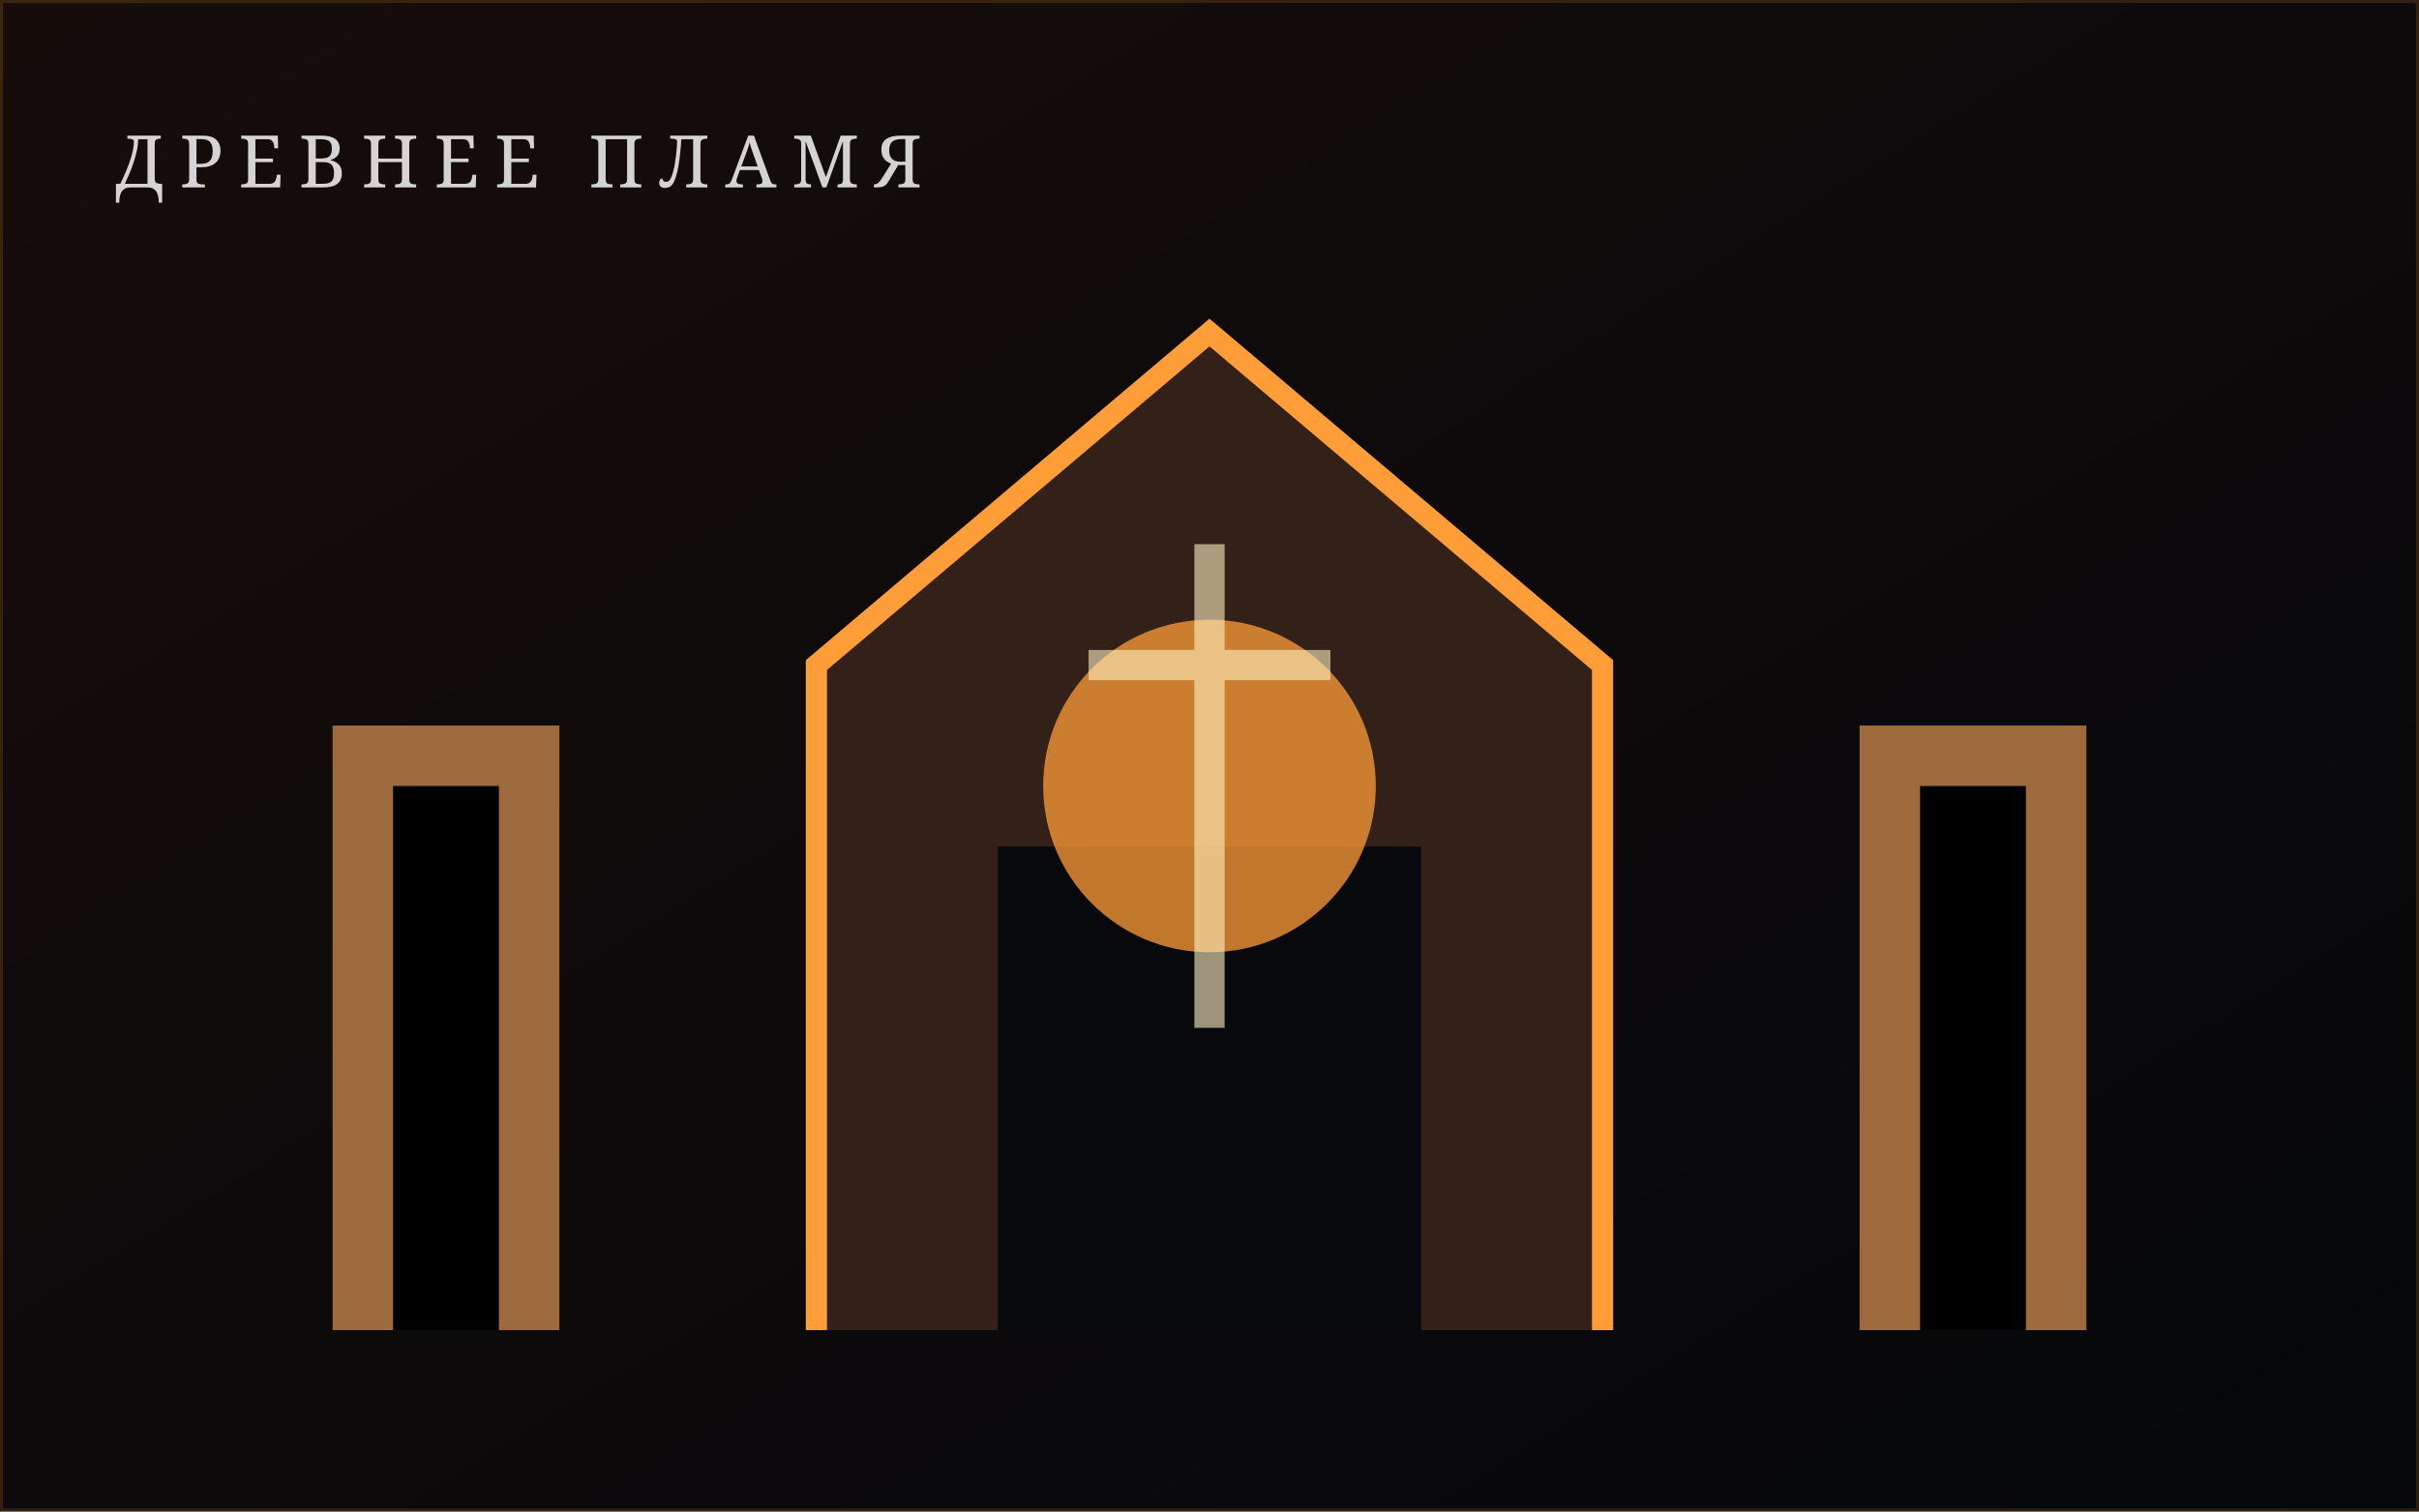
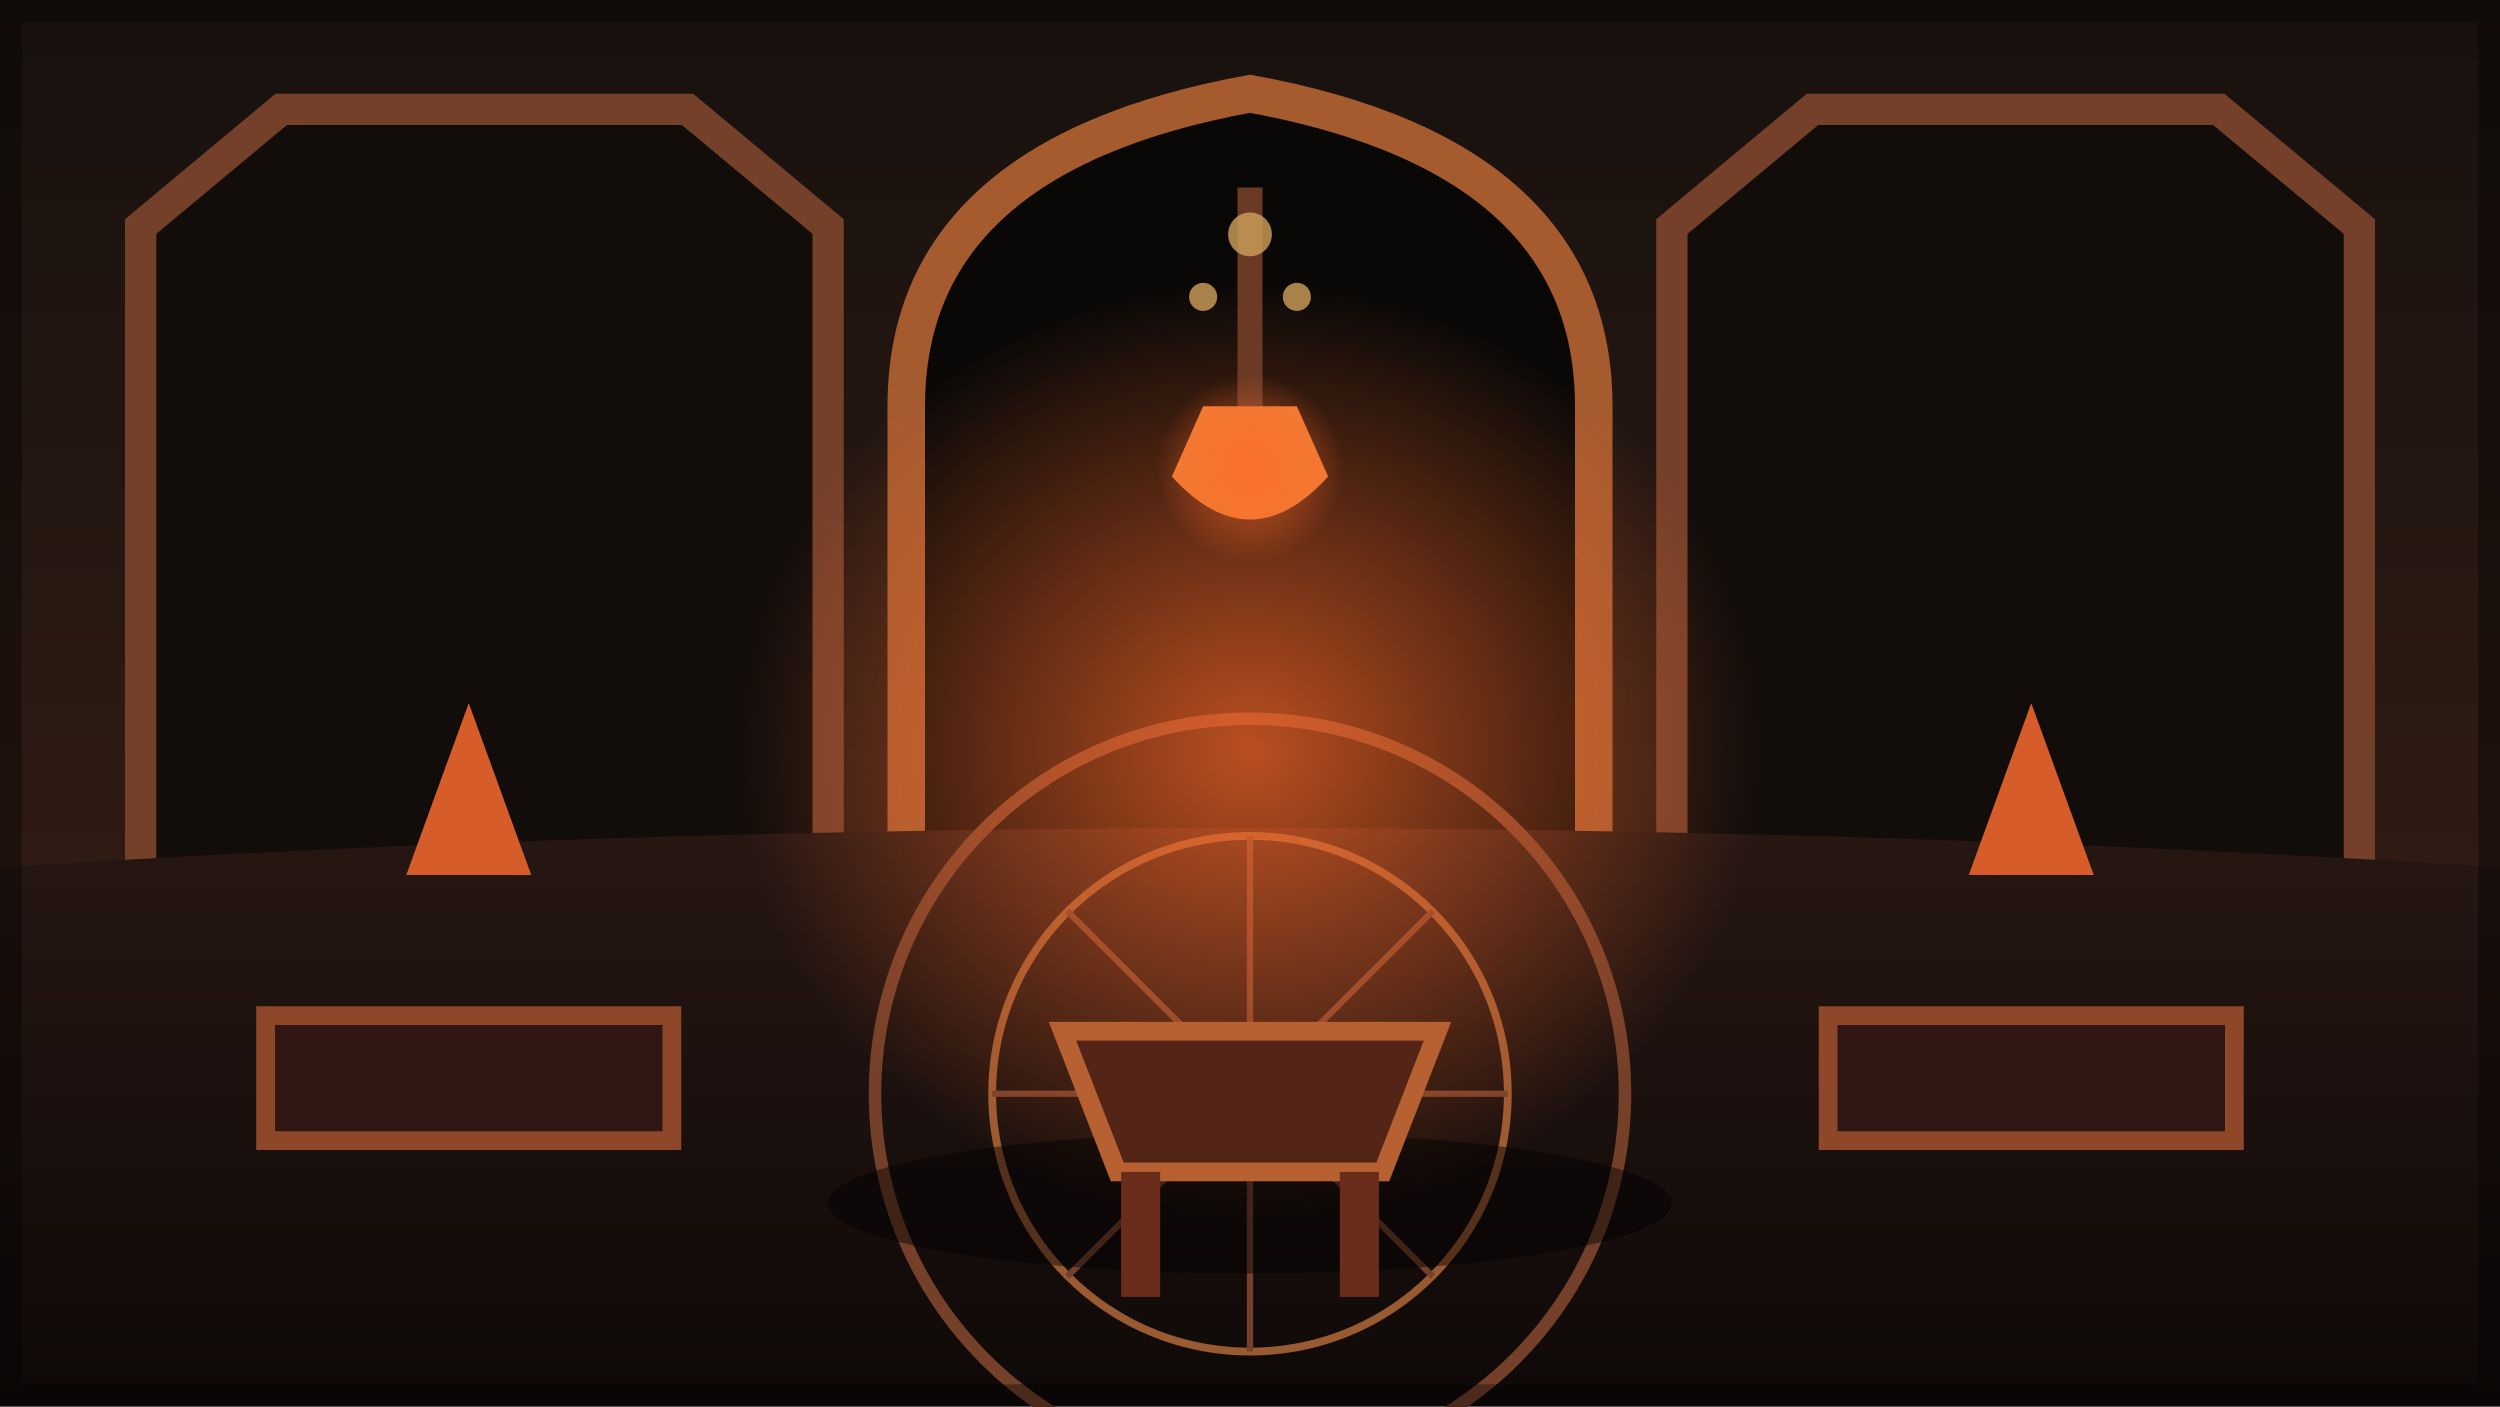
- <svg xmlns="http://www.w3.org/2000/svg" viewBox="0 0 800 500" preserveAspectRatio="xMidYMid slice">
+ <svg xmlns="http://www.w3.org/2000/svg" width="1600" height="900" viewBox="0 0 1600 900">
  <defs>
-     <linearGradient id="g" x1="0" y1="0" x2="1" y2="1">
-       <stop stop-color="#160d0b" />
-       <stop offset="1" stop-color="#05070b" />
+     <linearGradient id="wall" x1="0" y1="0" x2="0" y2="1">
+       <stop stop-color="#17110e" />
+       <stop offset="1" stop-color="#3e2117" />
    </linearGradient>
+     <linearGradient id="floor" x1="0" y1="0" x2="0" y2="1">
+       <stop stop-color="#271713" />
+       <stop offset="1" stop-color="#0e0908" />
+     </linearGradient>
+     <linearGradient id="metal" x1="0" y1="0" x2="1" y2="1">
+       <stop stop-color="#e1a04d" />
+       <stop offset=".55" stop-color="#8b3f20" />
+       <stop offset="1" stop-color="#34130d" />
+     </linearGradient>
+     <radialGradient id="glow">
+       <stop stop-color="#ff6a2a" stop-opacity=".72" />
+       <stop offset="1" stop-color="#ff6a2a" stop-opacity="0" />
+     </radialGradient>
+     <filter id="shadow">
+       <feGaussianBlur stdDeviation="14" />
+     </filter>
  </defs>
-   <rect width="800" height="500" fill="url(#g)" />
-   <rect width="800" height="500" fill="url(#g)" opacity=".25" />
-   <path d="M270 440V220l130-110 130 110v220" fill="#332018" stroke="#ff9d38" stroke-width="7" />
-   <path d="M330 440V280h140v160" fill="#08090c" />
-   <circle cx="400" cy="260" r="55" fill="#ff9d38" opacity=".75" />
-   <path d="M400 180v160M360 220h80" stroke="#fff0c0" stroke-width="10" opacity=".6" />
-   <path d="M120 440V250h55v190M625 440V250h55v190" stroke="#9c6a3c" stroke-width="20" />
-   <text x="38" y="62" fill="white" opacity=".82" font-family="Georgia,serif" font-size="24" letter-spacing="5">ДРЕВНЕЕ ПЛАМЯ</text>
-   <rect width="800" height="500" fill="none" stroke="#ff9d38" stroke-opacity=".16" stroke-width="2" />
+   <rect width="1600" height="900" fill="url(#wall)" />
+   <path d="M90 560V145L180 70H440L530 145V560" fill="#120d0b" stroke="#75402a" stroke-width="20" />
+   <path d="M1070 560V145L1160 70H1420L1510 145V560" fill="#120d0b" stroke="#75402a" stroke-width="20" />
+   <path d="M580 560V260Q580 100 800 60Q1020 100 1020 260V560Z" fill="#090807" stroke="#a65b2f" stroke-width="24" />
+   <path d="M0 555 Q800 505 1600 555 V900 H0Z" fill="url(#floor)" />
+   <circle cx="800" cy="700" r="240" fill="none" stroke="#75402a" stroke-width="8" />
+   <circle cx="800" cy="700" r="165" fill="none" stroke="#9a5a31" stroke-width="5" />
+   <g stroke="#75402a" stroke-width="4">
+     <path d="M800 535V865M635 700H965M683 583L917 817M917 583L683 817" />
+   </g>
+   <ellipse cx="800" cy="480" rx="330" ry="300" fill="url(#glow)" />
+   <path d="M800 120V310" stroke="#6b3a25" stroke-width="16" />
+   <path d="M750 305Q800 360 850 305L830 260H770Z" fill="#f07b32" />
+   <circle cx="800" cy="300" r="60" fill="url(#glow)" />
+   <ellipse cx="800" cy="770" rx="270" ry="45" fill="#000" opacity=".45" />
+   <path d="M680 660H920L885 750H715Z" fill="#542417" stroke="#b76032" stroke-width="12" />
+   <path d="M730 750V830M870 750V830" stroke="#6b2d1b" stroke-width="25" />
+   <path d="M170 650H430V730H170ZM1170 650H1430V730H1170Z" fill="#301713" stroke="#8e4829" stroke-width="12" />
+   <g fill="#d65d29">
+     <path d="M260 560L300 450L340 560Z" />
+     <path d="M1260 560L1300 450L1340 560Z" />
+   </g>
+   <g fill="#cfa05a" opacity=".8">
+     <circle cx="800" cy="150" r="14" />
+     <circle cx="770" cy="190" r="9" />
+     <circle cx="830" cy="190" r="9" />
+   </g>
+   <rect x="0" y="0" width="1600" height="900" fill="none" stroke="#000" stroke-opacity=".35" stroke-width="28" />
</svg>
